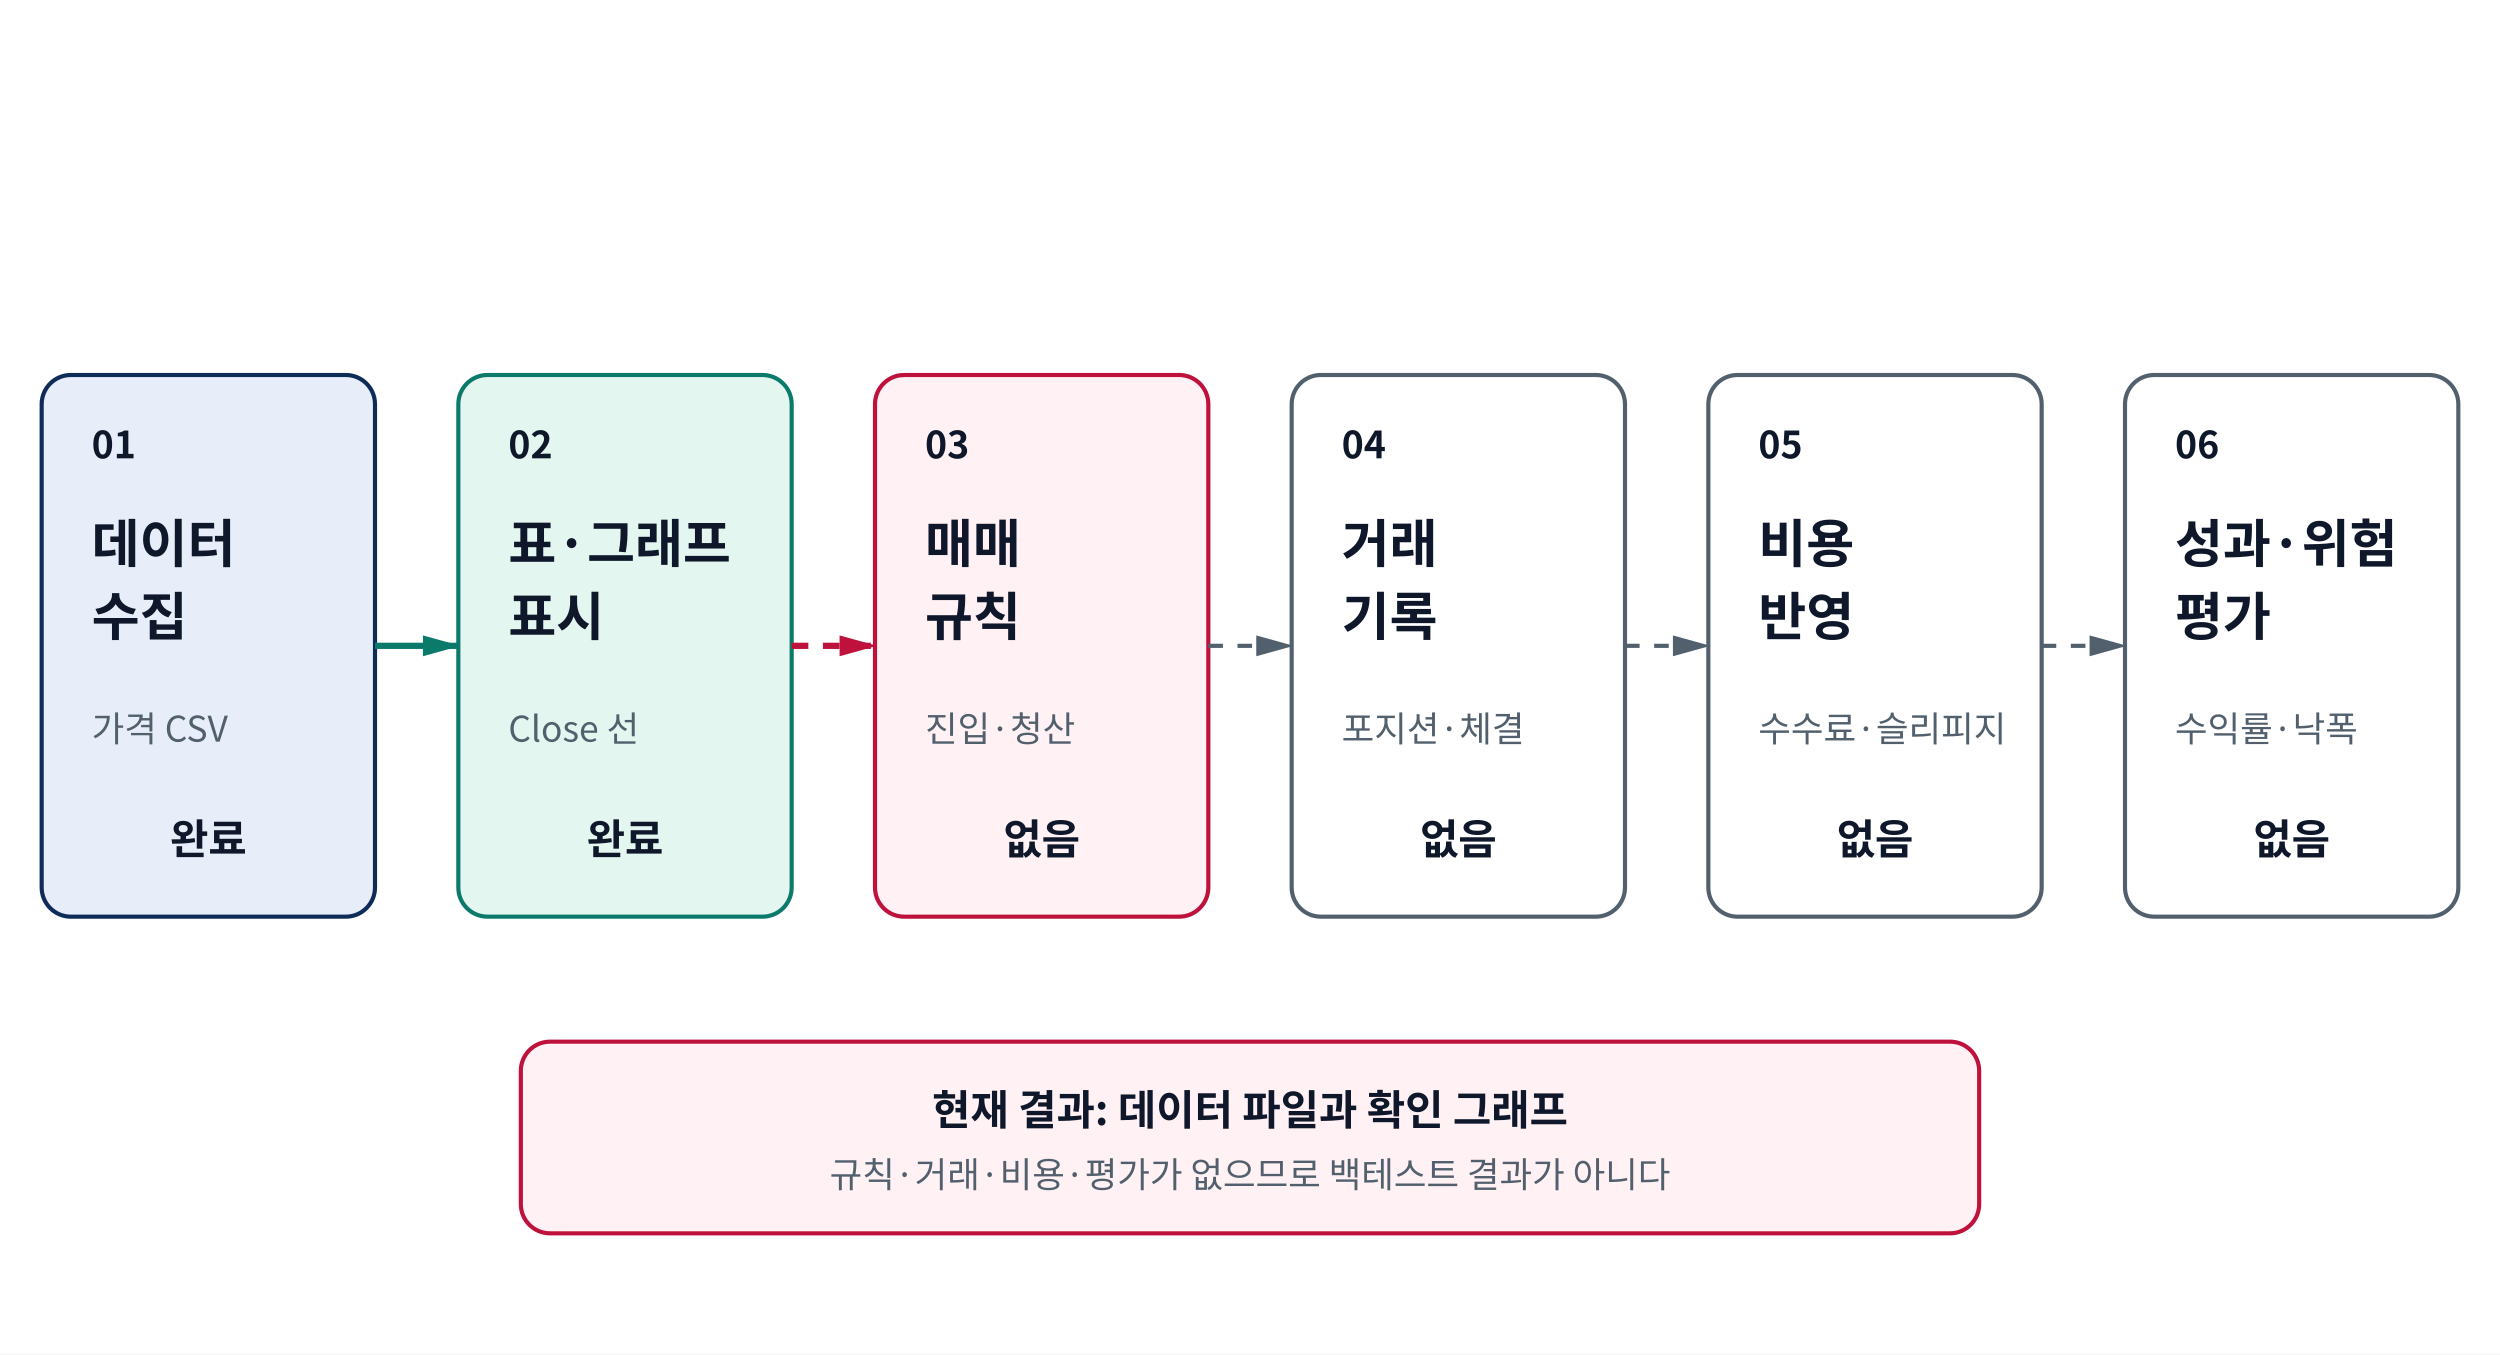
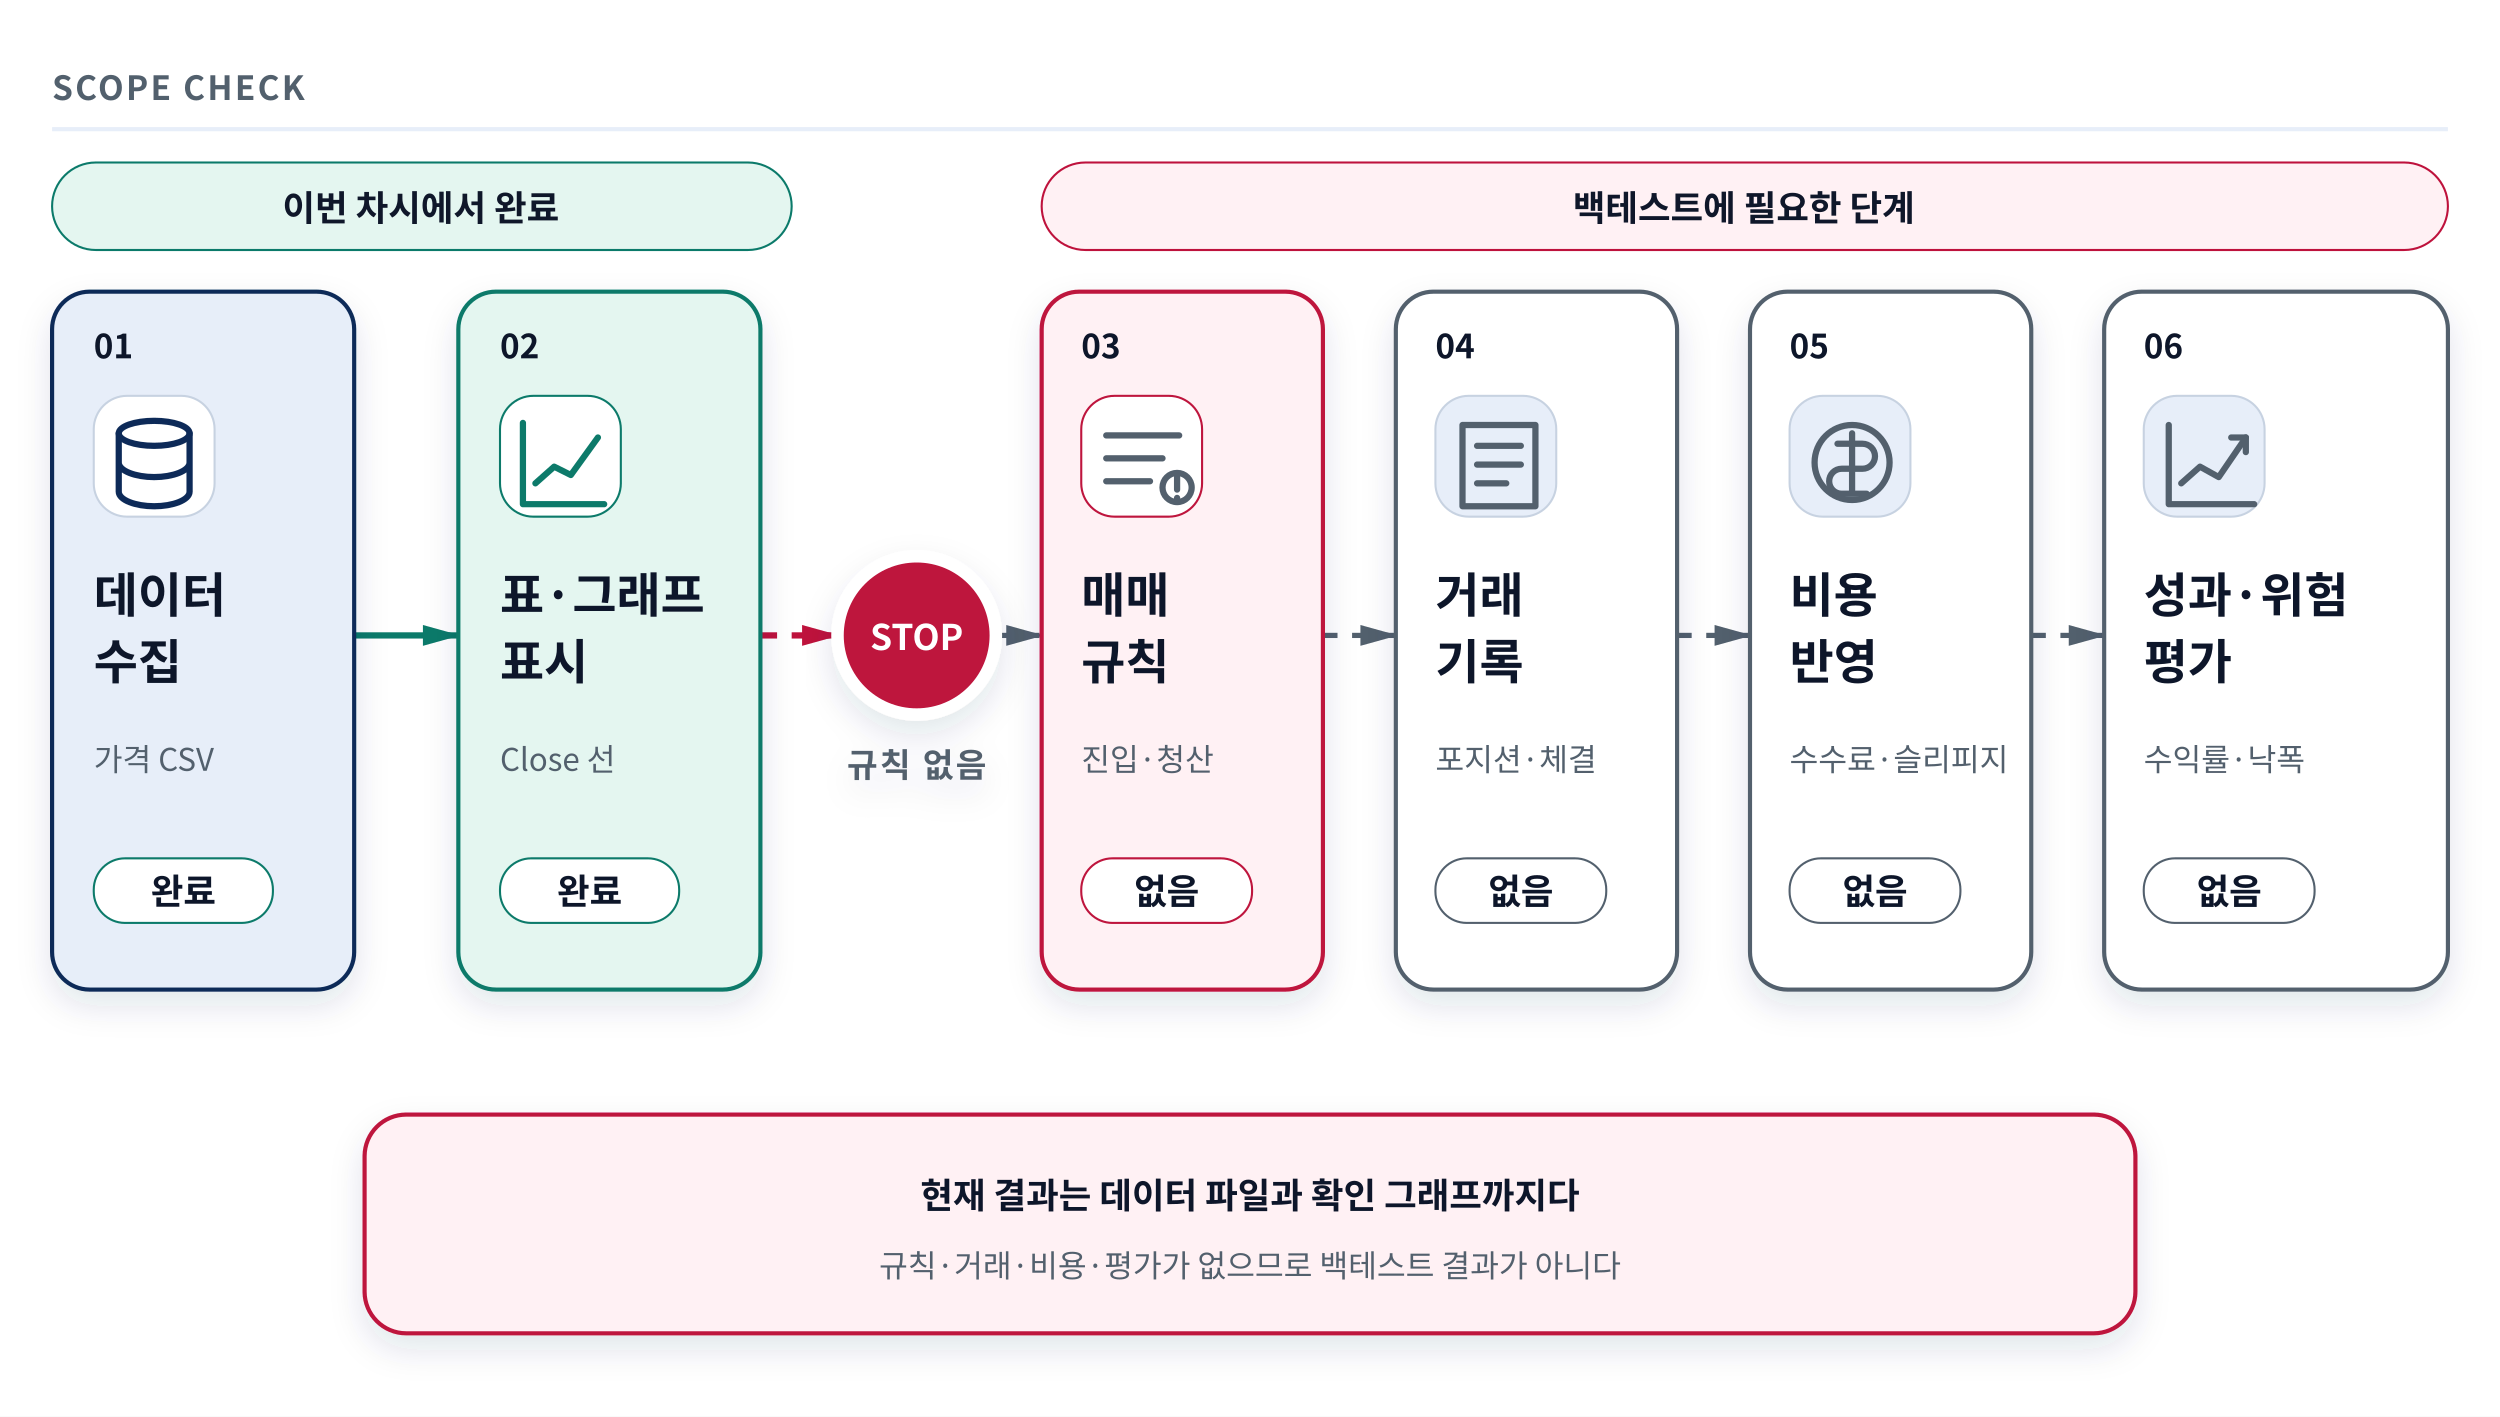
- <svg xmlns="http://www.w3.org/2000/svg" viewBox="0 0 1200 650" role="img" aria-labelledby="title desc">
+ <svg xmlns="http://www.w3.org/2000/svg" viewBox="0 0 1200 680" role="img" aria-labelledby="title desc">
  <defs>
+     <filter id="shadow" x="-20%" y="-20%" width="140%" height="150%">
+       <feDropShadow dx="0" dy="7" stdDeviation="8" flood-color="#0F2C59" flood-opacity="0.12" />
+     </filter>
    <marker id="arrow-ok" markerUnits="userSpaceOnUse" viewBox="0 0 18 10" refX="17" refY="5" markerWidth="18" markerHeight="10" orient="auto">
      <path d="M0 0L18 5L0 10Z" fill="#0B7A6A" />
    </marker>
    <marker id="arrow-stop" markerUnits="userSpaceOnUse" viewBox="0 0 18 10" refX="17" refY="5" markerWidth="18" markerHeight="10" orient="auto">
      <path d="M0 0L18 5L0 10Z" fill="#BE123C" />
    </marker>
    <marker id="arrow-wait" markerUnits="userSpaceOnUse" viewBox="0 0 18 10" refX="17" refY="5" markerWidth="18" markerHeight="10" orient="auto">
      <path d="M0 0L18 5L0 10Z" fill="#52606D" />
    </marker>
    <style>
      text{font-family:"Noto Sans CJK KR","Noto Sans KR",sans-serif;fill:#0F172A}
-       .num{font-size:18px;font-weight:700}
-       .main{font-size:25px;font-weight:700}
-       .sub{font-size:17px;font-weight:400;fill:#52606D}
-       .status{font-size:20px;font-weight:700}
+       .meta{font-size:16px;font-weight:700;letter-spacing:1.1px;fill:#52606D}
+       .phase{font-size:17px;font-weight:700}
+       .num{font-size:16px;font-weight:700}
+       .main{font-size:23px;font-weight:700}
+       .sub{font-size:15px;font-weight:400;fill:#52606D}
+       .status{font-size:17px;font-weight:700}
+       .reverse{fill:#FFFFFF}
      .ok{fill:none;stroke:#0B7A6A;stroke-width:3;marker-end:url(#arrow-ok)}
      .stop{fill:none;stroke:#BE123C;stroke-width:3;stroke-dasharray:8 7;marker-end:url(#arrow-stop)}
-       .wait{fill:none;stroke:#52606D;stroke-width:2;stroke-dasharray:7 7;marker-end:url(#arrow-wait)}
+       .wait{fill:none;stroke:#52606D;stroke-width:2.5;stroke-dasharray:7 7;marker-end:url(#arrow-wait)}
+       .icon{fill:none;stroke:#0F2C59;stroke-width:3;stroke-linecap:round;stroke-linejoin:round}
+       .icon-ok{fill:none;stroke:#0B7A6A;stroke-width:3;stroke-linecap:round;stroke-linejoin:round}
+       .icon-wait{fill:none;stroke:#52606D;stroke-width:3;stroke-linecap:round;stroke-linejoin:round}
    </style>
  </defs>
-   <rect width="1200" height="650" fill="#FFFFFF" />
-   <rect x="20" y="180" width="160" height="260" rx="14" fill="#E7EEF9" stroke="#0F2C59" stroke-width="2" />
-   <text class="num" x="44" y="220" fill="#0F2C59">01</text>
-   <text class="main" x="44" y="270">데이터</text>
-   <text class="main" x="44" y="305">수집</text>
-   <text class="sub" x="44" y="356">가격 CSV</text>
-   <text class="status" x="100" y="410" text-anchor="middle" fill="#0B7A6A">완료</text>
-   <rect x="220" y="180" width="160" height="260" rx="14" fill="#E4F6F0" stroke="#0B7A6A" stroke-width="2" />
-   <text class="num" x="244" y="220" fill="#0B7A6A">02</text>
-   <text class="main" x="244" y="270">표·그래프</text>
-   <text class="main" x="244" y="305">표시</text>
-   <text class="sub" x="244" y="356">Close 선</text>
-   <text class="status" x="300" y="410" text-anchor="middle" fill="#0B7A6A">완료</text>
-   <rect x="420" y="180" width="160" height="260" rx="14" fill="#FFF1F4" stroke="#BE123C" stroke-width="2" />
-   <text class="num" x="444" y="220" fill="#BE123C">03</text>
-   <text class="main" x="444" y="270">매매</text>
-   <text class="main" x="444" y="305">규칙</text>
-   <text class="sub" x="444" y="356">진입·청산</text>
-   <text class="status" x="500" y="410" text-anchor="middle" fill="#BE123C">없음</text>
-   <rect x="620" y="180" width="160" height="260" rx="14" fill="#FFFFFF" stroke="#52606D" stroke-width="2" />
-   <text class="num" x="644" y="220" fill="#52606D">04</text>
-   <text class="main" x="644" y="270">거래</text>
-   <text class="main" x="644" y="305">기록</text>
-   <text class="sub" x="644" y="356">포지션·체결</text>
-   <text class="status" x="700" y="410" text-anchor="middle" fill="#52606D">없음</text>
-   <rect x="820" y="180" width="160" height="260" rx="14" fill="#FFFFFF" stroke="#52606D" stroke-width="2" />
-   <text class="num" x="844" y="220" fill="#52606D">05</text>
-   <text class="main" x="844" y="270">비용</text>
-   <text class="main" x="844" y="305">반영</text>
-   <text class="sub" x="844" y="356">수수료·슬리피지</text>
-   <text class="status" x="900" y="410" text-anchor="middle" fill="#52606D">없음</text>
-   <rect x="1020" y="180" width="160" height="260" rx="14" fill="#FFFFFF" stroke="#52606D" stroke-width="2" />
-   <text class="num" x="1044" y="220" fill="#52606D">06</text>
-   <text class="main" x="1044" y="270">성과·위험</text>
-   <text class="main" x="1044" y="305">평가</text>
-   <text class="sub" x="1044" y="356">수익률·낙폭</text>
-   <text class="status" x="1100" y="410" text-anchor="middle" fill="#52606D">없음</text>
-   <path class="ok" d="M180 310H220" />
-   <path class="stop" d="M380 310H420" />
-   <path class="wait" d="M580 310H620" />
-   <path class="wait" d="M780 310H820" />
-   <path class="wait" d="M980 310H1020" />
-   <rect x="250" y="500" width="700" height="92" rx="14" fill="#FFF1F4" stroke="#BE123C" stroke-width="2" />
-   <text class="status" x="600" y="540" text-anchor="middle" fill="#BE123C">현재 결과: 데이터 파일과 확인 그래프</text>
-   <text class="sub" x="600" y="570" text-anchor="middle">규칙·거래·비용·평가가 없으므로 백테스트 결과가 아니다</text>
+   <rect width="1200" height="680" fill="#FFFFFF" />
+   <g id="background" aria-hidden="true">
+     <text class="meta" x="25" y="48">SCOPE CHECK</text>
+     <path d="M25 62H1175" stroke="#E7EEF9" stroke-width="2" />
+     <rect x="25" y="78" width="355" height="42" rx="21" fill="#E4F6F0" stroke="#0B7A6A" />
+     <text class="phase" x="202" y="106" text-anchor="middle" fill="#0B7A6A">이번 차시에서 완료</text>
+     <rect x="500" y="78" width="675" height="42" rx="21" fill="#FFF1F4" stroke="#BE123C" />
+     <text class="phase" x="837" y="106" text-anchor="middle" fill="#BE123C">백테스트에 필요한 단계</text>
+   </g>
+   <g id="stage-connectors" aria-hidden="true">
+     <path class="ok" d="M170 305H220" />
+     <path class="stop" d="M365 305H402" />
+     <path class="wait" d="M478 305H500" />
+     <path class="wait" d="M635 305H670" />
+     <path class="wait" d="M805 305H840" />
+     <path class="wait" d="M975 305H1010" />
+   </g>
+   <g id="stage-01-data" filter="url(#shadow)">
+     <rect x="25" y="140" width="145" height="335" rx="18" fill="#E7EEF9" stroke="#0F2C59" stroke-width="2" />
+     <text class="num" x="45" y="172" fill="#0F2C59">01</text>
+     <rect x="45" y="190" width="58" height="58" rx="16" fill="#FFFFFF" stroke="#C7D2E1" />
+     <g class="icon" transform="translate(55 201)">
+       <ellipse cx="19" cy="7" rx="17" ry="6" />
+       <path d="M2 7V35C2 39 10 42 19 42S36 39 36 35V7M2 21C2 25 10 28 19 28S36 25 36 21" />
+     </g>
+     <text class="main" x="45" y="294">데이터</text>
+     <text class="main" x="45" y="326">수집</text>
+     <text class="sub" x="45" y="370">가격 CSV</text>
+     <rect x="45" y="412" width="86" height="31" rx="15" fill="#FFFFFF" stroke="#0B7A6A" />
+     <text class="status" x="88" y="434" text-anchor="middle" fill="#0B7A6A">완료</text>
+   </g>
+   <g id="stage-02-display" filter="url(#shadow)">
+     <rect x="220" y="140" width="145" height="335" rx="18" fill="#E4F6F0" stroke="#0B7A6A" stroke-width="2" />
+     <text class="num" x="240" y="172" fill="#0B7A6A">02</text>
+     <rect x="240" y="190" width="58" height="58" rx="16" fill="#FFFFFF" stroke="#0B7A6A" />
+     <g class="icon-ok" transform="translate(250 201)">
+       <path d="M1 41V2M1 41H40" />
+       <path d="M7 31L16 23L24 27L37 9" />
+     </g>
+     <text class="main" x="240" y="294">표·그래프</text>
+     <text class="main" x="240" y="326">표시</text>
+     <text class="sub" x="240" y="370">Close 선</text>
+     <rect x="240" y="412" width="86" height="31" rx="15" fill="#FFFFFF" stroke="#0B7A6A" />
+     <text class="status" x="283" y="434" text-anchor="middle" fill="#0B7A6A">완료</text>
+   </g>
+   <g id="scope-stop" filter="url(#shadow)">
+     <circle cx="440" cy="305" r="38" fill="#BE123C" stroke="#FFFFFF" stroke-width="6" />
+     <text class="reverse" x="440" y="312" text-anchor="middle" font-size="17" font-weight="700">STOP</text>
+     <text class="meta" x="440" y="373" text-anchor="middle" fill="#BE123C">규칙 없음</text>
+   </g>
+   <g id="stage-03-rule" filter="url(#shadow)">
+     <rect x="500" y="140" width="135" height="335" rx="18" fill="#FFF1F4" stroke="#BE123C" stroke-width="2" />
+     <text class="num" x="519" y="172" fill="#BE123C">03</text>
+     <rect x="519" y="190" width="58" height="58" rx="16" fill="#FFFFFF" stroke="#BE123C" />
+     <g class="icon-wait" transform="translate(530 202)">
+       <path d="M1 7H36M1 18H28M1 29H22" />
+       <circle cx="35" cy="32" r="7" />
+       <path d="M35 27V33M35 37V38" />
+     </g>
+     <text class="main" x="519" y="294">매매</text>
+     <text class="main" x="519" y="326">규칙</text>
+     <text class="sub" x="519" y="370">진입·청산</text>
+     <rect x="519" y="412" width="82" height="31" rx="15" fill="#FFFFFF" stroke="#BE123C" />
+     <text class="status" x="560" y="434" text-anchor="middle" fill="#BE123C">없음</text>
+   </g>
+   <g id="stage-04-trades" filter="url(#shadow)">
+     <rect x="670" y="140" width="135" height="335" rx="18" fill="#FFFFFF" stroke="#52606D" stroke-width="2" />
+     <text class="num" x="689" y="172" fill="#52606D">04</text>
+     <rect x="689" y="190" width="58" height="58" rx="16" fill="#E7EEF9" stroke="#C7D2E1" />
+     <g class="icon-wait" transform="translate(700 201)">
+       <path d="M2 3H37V42H2Z" />
+       <path d="M9 13H30M9 22H30M9 31H23" />
+     </g>
+     <text class="main" x="689" y="294">거래</text>
+     <text class="main" x="689" y="326">기록</text>
+     <text class="sub" x="689" y="370">포지션·체결</text>
+     <rect x="689" y="412" width="82" height="31" rx="15" fill="#FFFFFF" stroke="#52606D" />
+     <text class="status" x="730" y="434" text-anchor="middle" fill="#52606D">없음</text>
+   </g>
+   <g id="stage-05-costs" filter="url(#shadow)">
+     <rect x="840" y="140" width="135" height="335" rx="18" fill="#FFFFFF" stroke="#52606D" stroke-width="2" />
+     <text class="num" x="859" y="172" fill="#52606D">05</text>
+     <rect x="859" y="190" width="58" height="58" rx="16" fill="#E7EEF9" stroke="#C7D2E1" />
+     <g class="icon-wait" transform="translate(870 201)">
+       <circle cx="19" cy="21" r="18" />
+       <path d="M19 7V35M12 12H24A6 6 0 0 1 24 24H14A6 6 0 0 0 14 36H26" />
+     </g>
+     <text class="main" x="859" y="294">비용</text>
+     <text class="main" x="859" y="326">반영</text>
+     <text class="sub" x="859" y="370">수수료·슬리피지</text>
+     <rect x="859" y="412" width="82" height="31" rx="15" fill="#FFFFFF" stroke="#52606D" />
+     <text class="status" x="900" y="434" text-anchor="middle" fill="#52606D">없음</text>
+   </g>
+   <g id="stage-06-evaluation" filter="url(#shadow)">
+     <rect x="1010" y="140" width="165" height="335" rx="18" fill="#FFFFFF" stroke="#52606D" stroke-width="2" />
+     <text class="num" x="1029" y="172" fill="#52606D">06</text>
+     <rect x="1029" y="190" width="58" height="58" rx="16" fill="#E7EEF9" stroke="#C7D2E1" />
+     <g class="icon-wait" transform="translate(1040 201)">
+       <path d="M1 41V3M1 41H42" />
+       <path d="M7 31L16 23L25 28L38 9" />
+       <path d="M31 9H38V16" />
+     </g>
+     <text class="main" x="1029" y="294">성과·위험</text>
+     <text class="main" x="1029" y="326">평가</text>
+     <text class="sub" x="1029" y="370">수익률·낙폭</text>
+     <rect x="1029" y="412" width="82" height="31" rx="15" fill="#FFFFFF" stroke="#52606D" />
+     <text class="status" x="1070" y="434" text-anchor="middle" fill="#52606D">없음</text>
+   </g>
+   <g id="scope-verdict" filter="url(#shadow)">
+     <rect x="175" y="535" width="850" height="105" rx="20" fill="#FFF1F4" stroke="#BE123C" stroke-width="2" />
+     <text class="status" x="600" y="580" text-anchor="middle" fill="#BE123C">현재 결과는 데이터 파일과 확인 그래프까지다</text>
+     <text class="sub" x="600" y="613" text-anchor="middle">규칙·거래·비용·평가가 없으므로 백테스트 결과가 아니다</text>
+   </g>
</svg>
